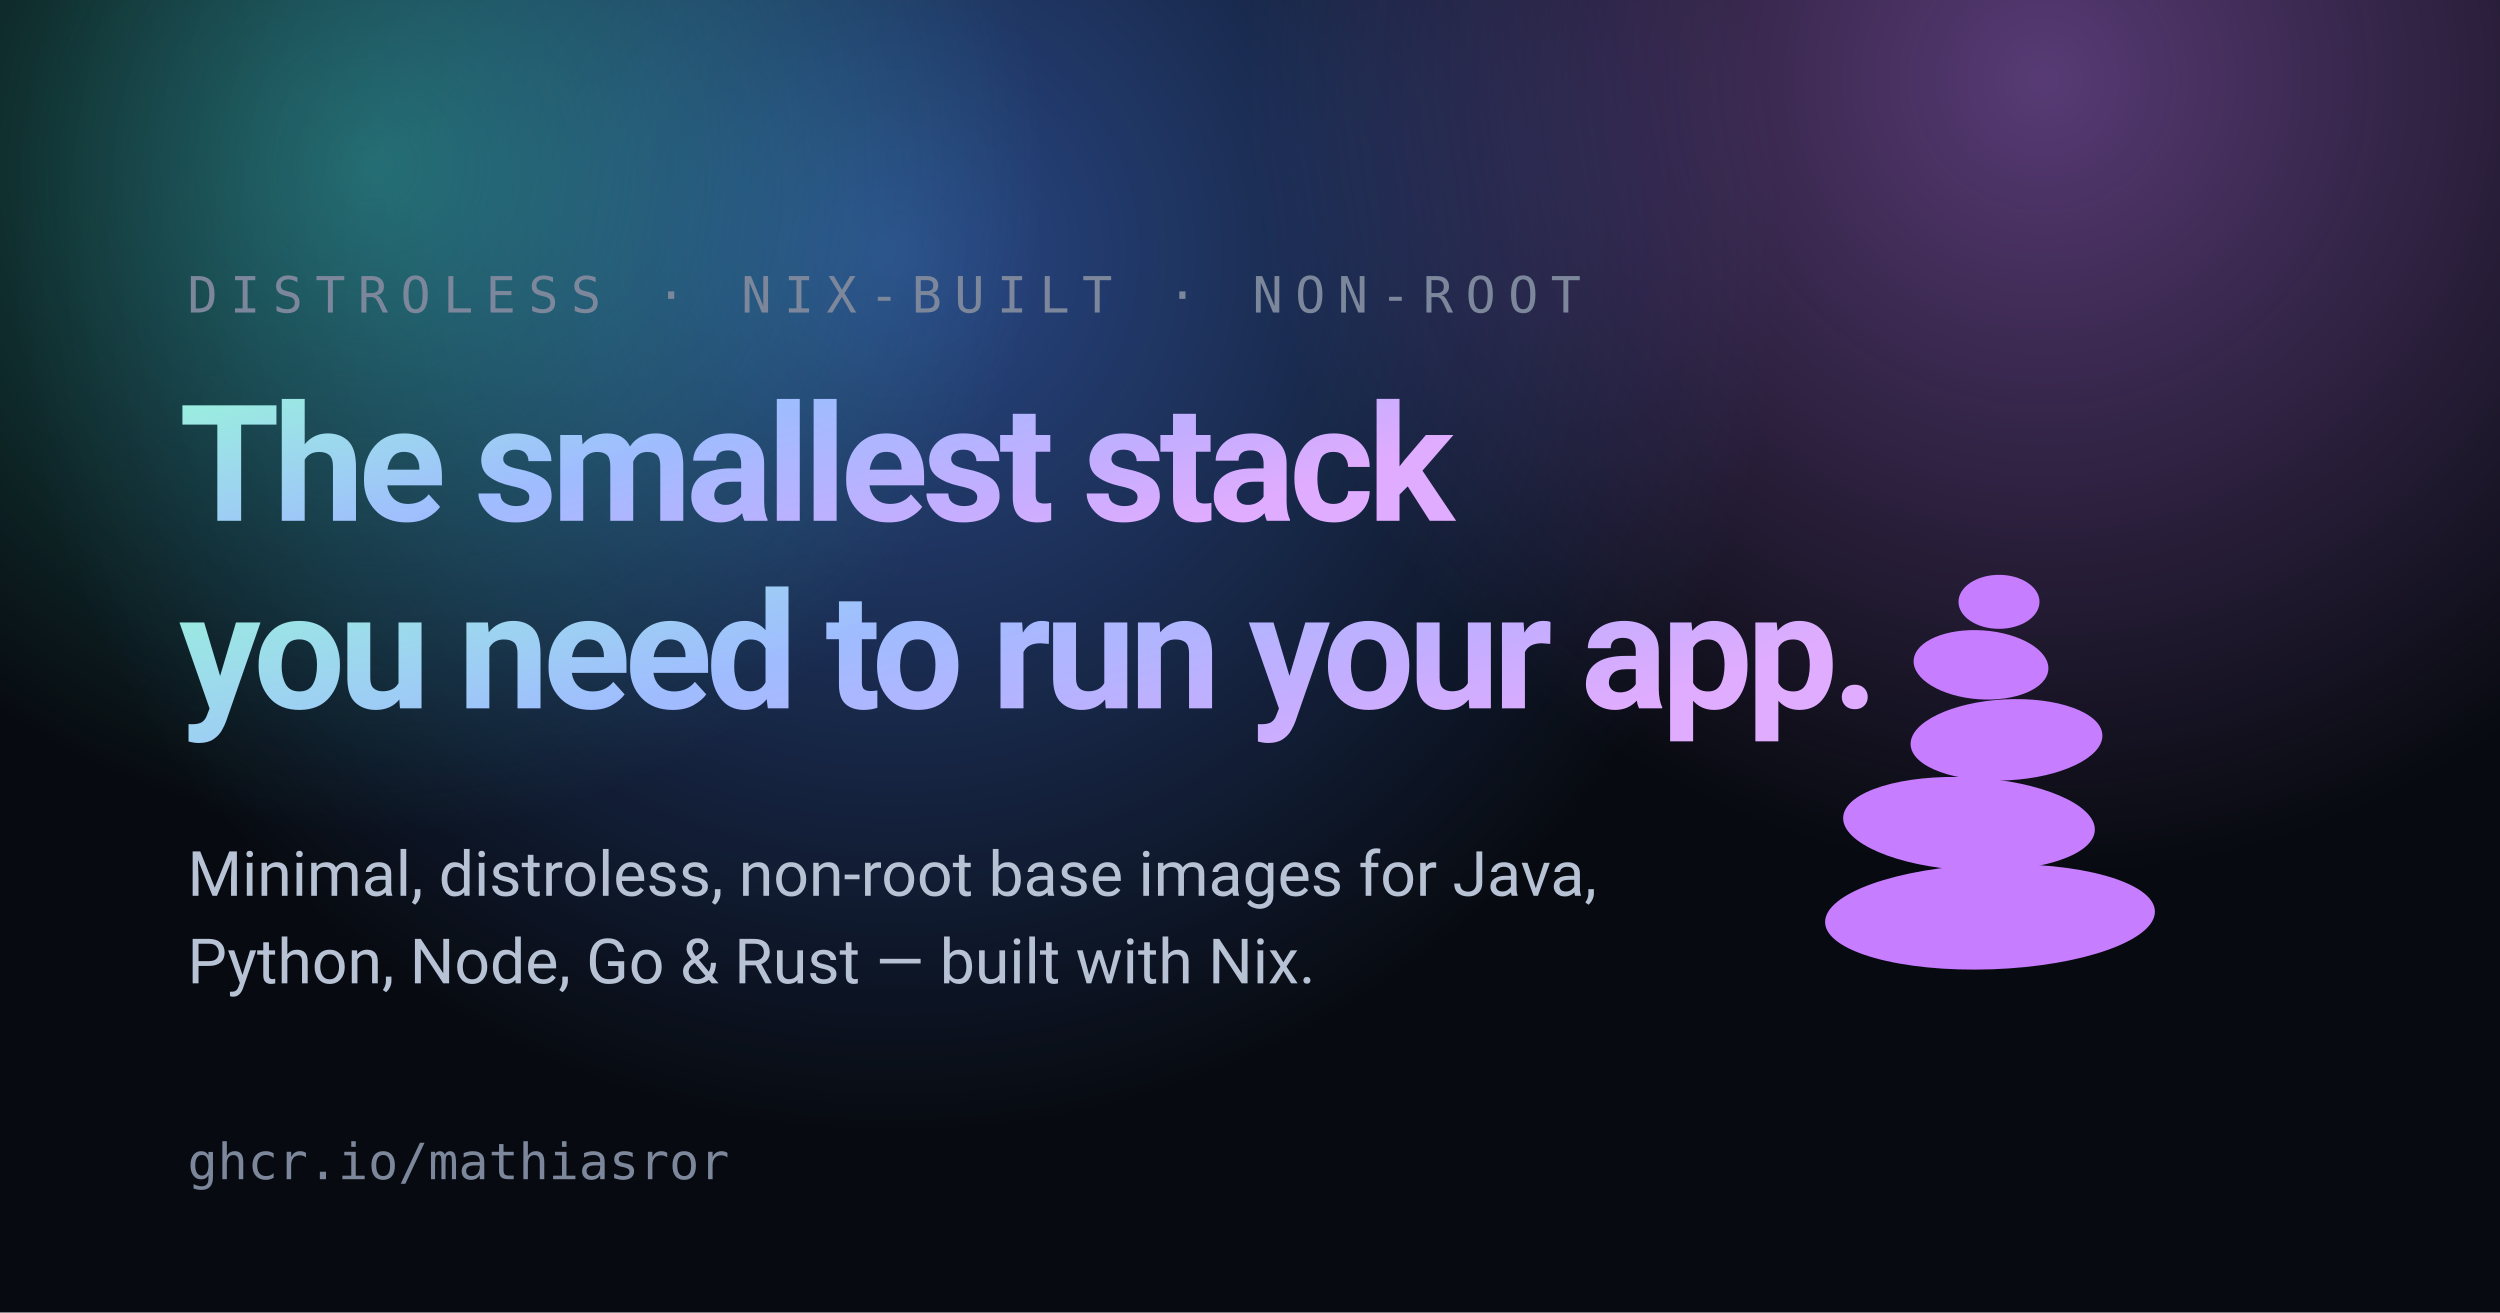
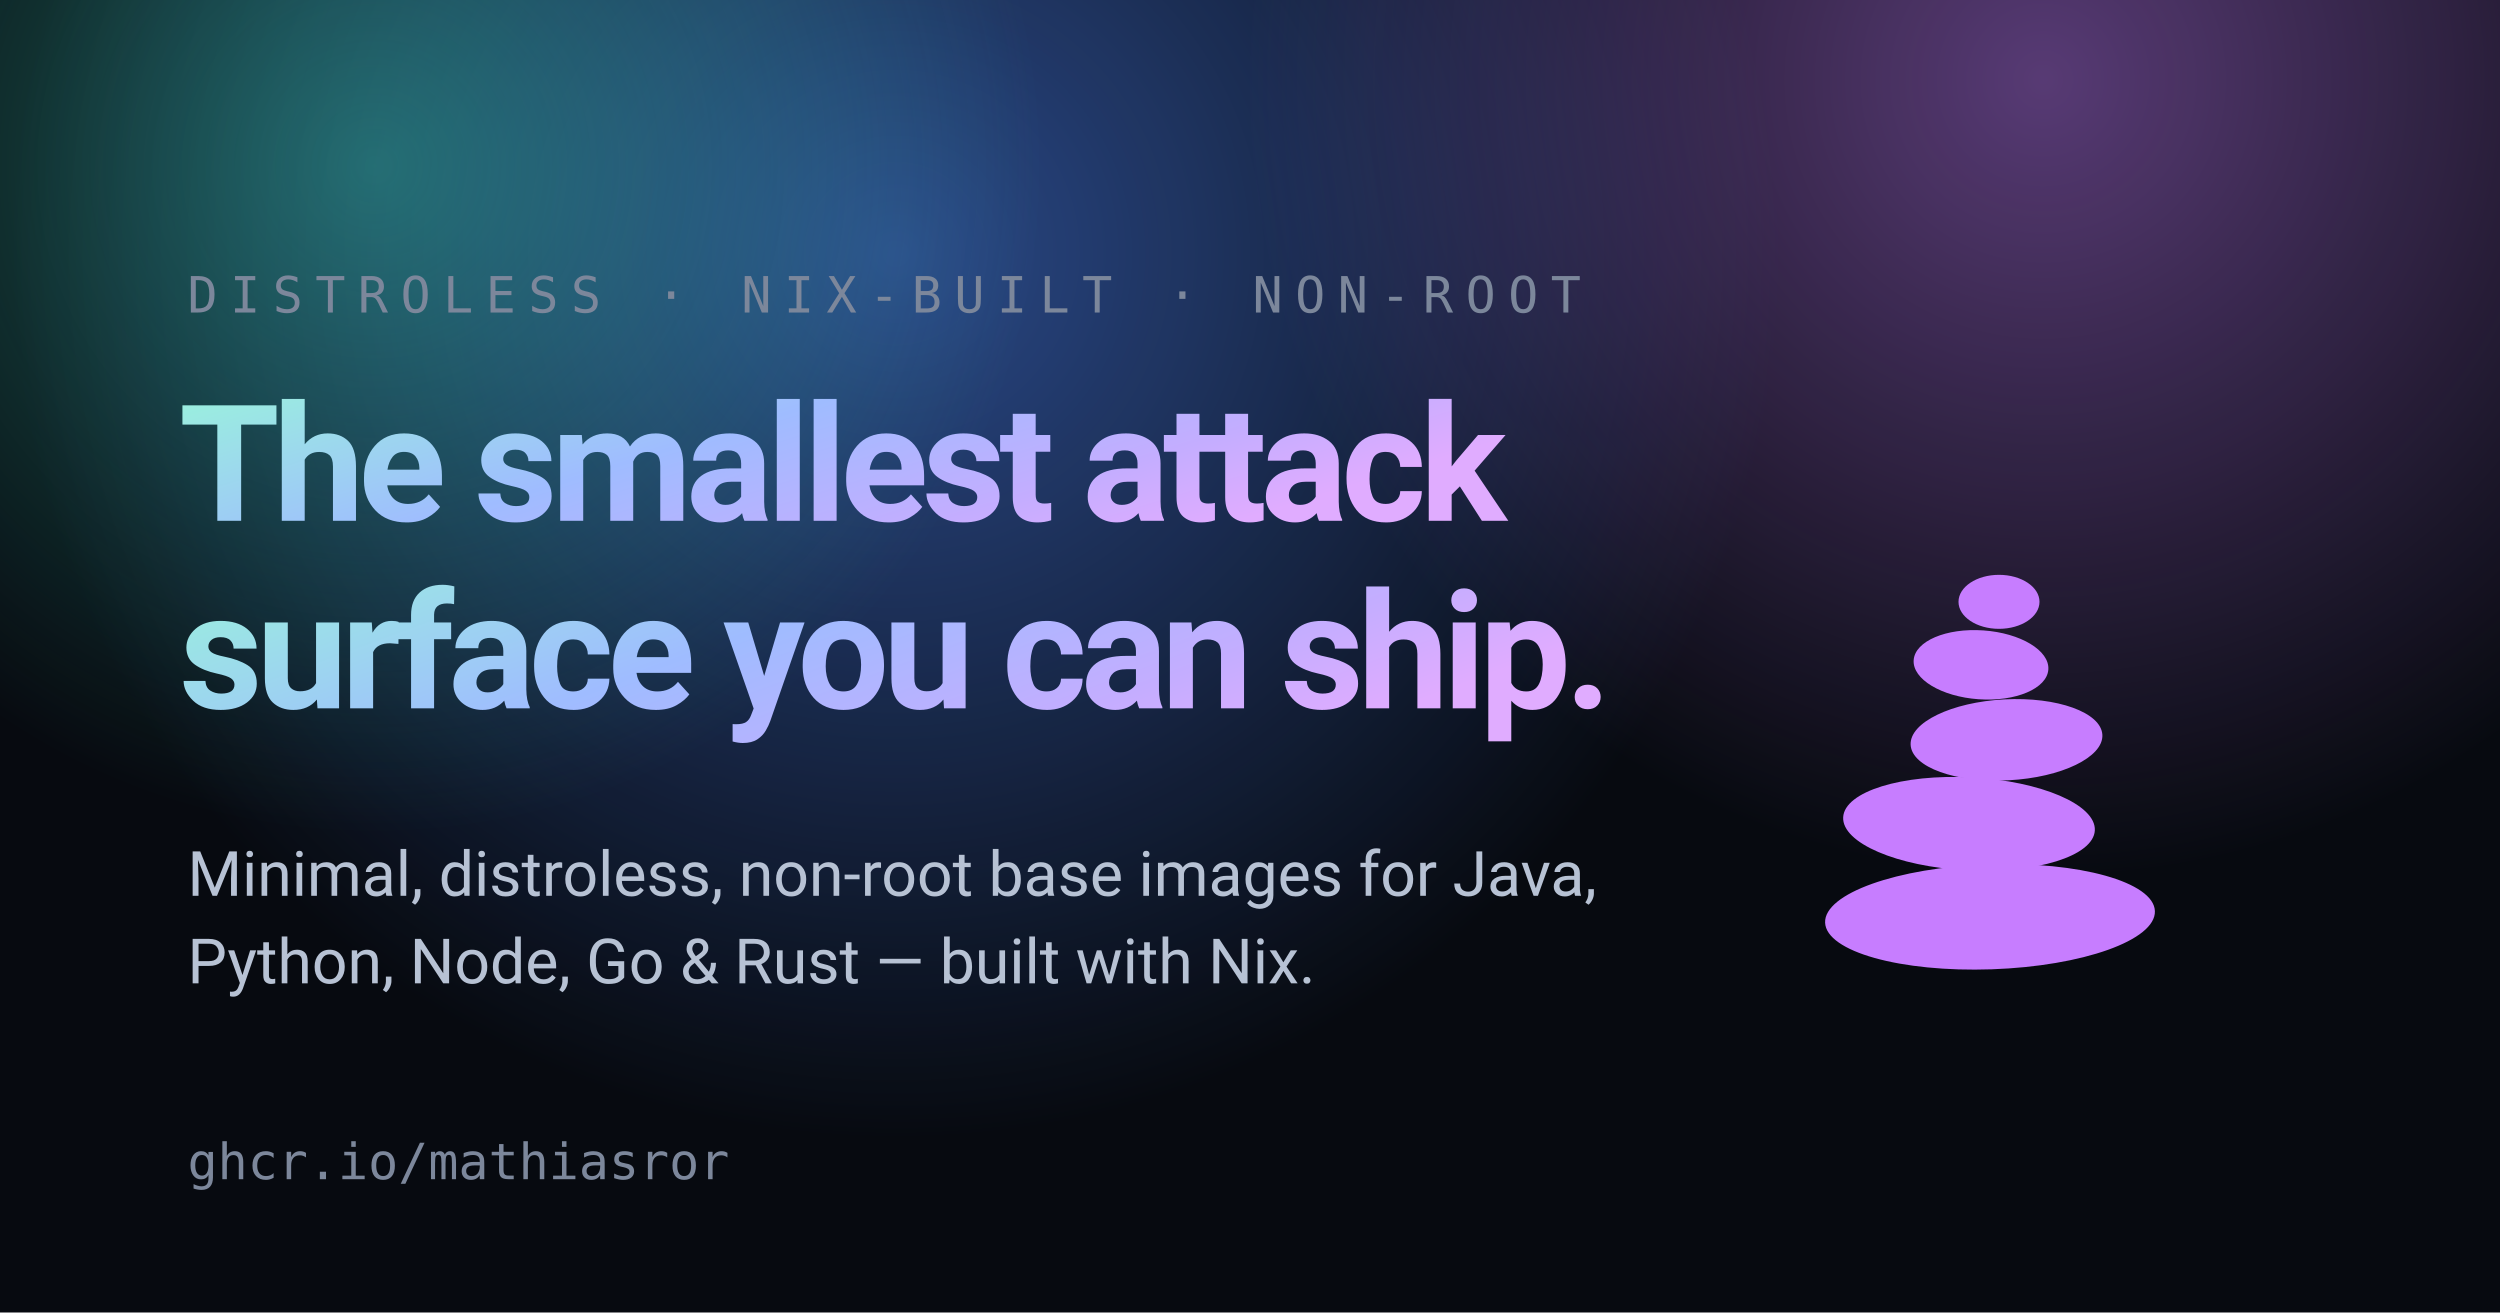
- <svg xmlns="http://www.w3.org/2000/svg" viewBox="0 0 1200 630" width="1200" height="630" role="img" aria-label="varde — The smallest stack you need to run your app">
+ <svg xmlns="http://www.w3.org/2000/svg" viewBox="0 0 1200 630" width="1200" height="630" role="img" aria-label="varde — The smallest attack surface you can ship">
  <defs>
    <linearGradient id="og-stone" gradientUnits="userSpaceOnUse" x1="0" y1="430" x2="0" y2="150">
      <stop offset="0" stop-color="#3DE7C7" />
      <stop offset="0.45" stop-color="#4D87FF" />
      <stop offset="0.78" stop-color="#9A7CFF" />
      <stop offset="1" stop-color="#C77DFF" />
    </linearGradient>
    <linearGradient id="og-text" x1="0" y1="0" x2="1" y2="0.3">
      <stop offset="0" stop-color="#9af0de" />
      <stop offset="0.45" stop-color="#9fbcff" />
      <stop offset="0.8" stop-color="#c4adff" />
      <stop offset="1" stop-color="#e0acff" />
    </linearGradient>
    <radialGradient id="og-glow-a" cx="0.5" cy="0.5" r="0.5">
      <stop offset="0" stop-color="#4D87FF" stop-opacity="0.5" />
      <stop offset="1" stop-color="#4D87FF" stop-opacity="0" />
    </radialGradient>
    <radialGradient id="og-glow-b" cx="0.5" cy="0.5" r="0.5">
      <stop offset="0" stop-color="#C77DFF" stop-opacity="0.42" />
      <stop offset="1" stop-color="#C77DFF" stop-opacity="0" />
    </radialGradient>
    <radialGradient id="og-glow-c" cx="0.5" cy="0.5" r="0.5">
      <stop offset="0" stop-color="#3DE7C7" stop-opacity="0.38" />
      <stop offset="1" stop-color="#3DE7C7" stop-opacity="0" />
    </radialGradient>
  </defs>
  <rect width="1200" height="630" fill="#070A10" />
  <circle cx="430" cy="120" r="430" fill="url(#og-glow-a)" />
  <circle cx="980" cy="40" r="380" fill="url(#og-glow-b)" />
  <circle cx="180" cy="80" r="320" fill="url(#og-glow-c)" />
  <g transform="translate(840 250) scale(7.2)" fill="url(#og-stone)">
    <ellipse cx="16" cy="26.4" rx="11" ry="3.5" transform="rotate(-2 16 26.4)" />
    <ellipse cx="14.6" cy="20.2" rx="8.4" ry="3.1" transform="rotate(3 14.6 20.2)" />
    <ellipse cx="17.1" cy="14.6" rx="6.4" ry="2.7" transform="rotate(-3 17.1 14.6)" />
    <ellipse cx="15.4" cy="9.6" rx="4.5" ry="2.3" transform="rotate(4 15.4 9.6)" />
    <ellipse cx="16.6" cy="5.4" rx="2.7" ry="1.8" />
  </g>
  <g font-family="system-ui, -apple-system, 'Segoe UI', Roboto, sans-serif">
    <text x="90" y="150" font-family="ui-monospace, 'SF Mono', Menlo, monospace" font-size="24" letter-spacing="6" fill="#7C879B">DISTROLESS · NIX-BUILT · NON-ROOT</text>
-     <text x="86" y="250" font-size="78" font-weight="700" letter-spacing="-3" fill="url(#og-text)">The smallest stack</text>
-     <text x="86" y="340" font-size="78" font-weight="700" letter-spacing="-3" fill="url(#og-text)">you need to run your app.</text>
+     <text x="86" y="250" font-size="78" font-weight="700" letter-spacing="-3" fill="url(#og-text)">The smallest attack</text>
+     <text x="86" y="340" font-size="78" font-weight="700" letter-spacing="-3" fill="url(#og-text)">surface you can ship.</text>
    <text x="90" y="430" font-size="30" fill="#B7C2D4">Minimal, distroless, non-root base images for Java,</text>
    <text x="90" y="472" font-size="30" fill="#B7C2D4">Python, Node, Go &amp; Rust — built with Nix.</text>
    <text x="90" y="566" font-family="ui-monospace, 'SF Mono', Menlo, monospace" font-size="24" fill="#7C879B">ghcr.io/mathiasror</text>
  </g>
</svg>
